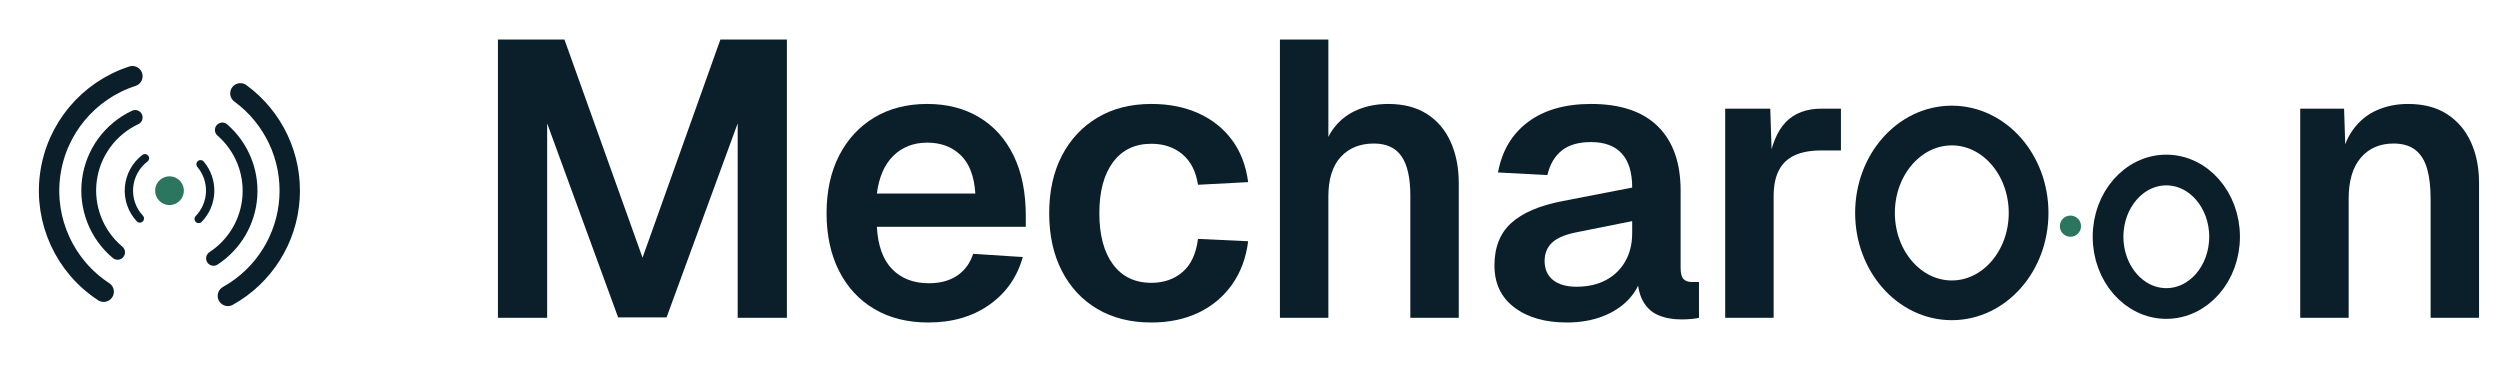
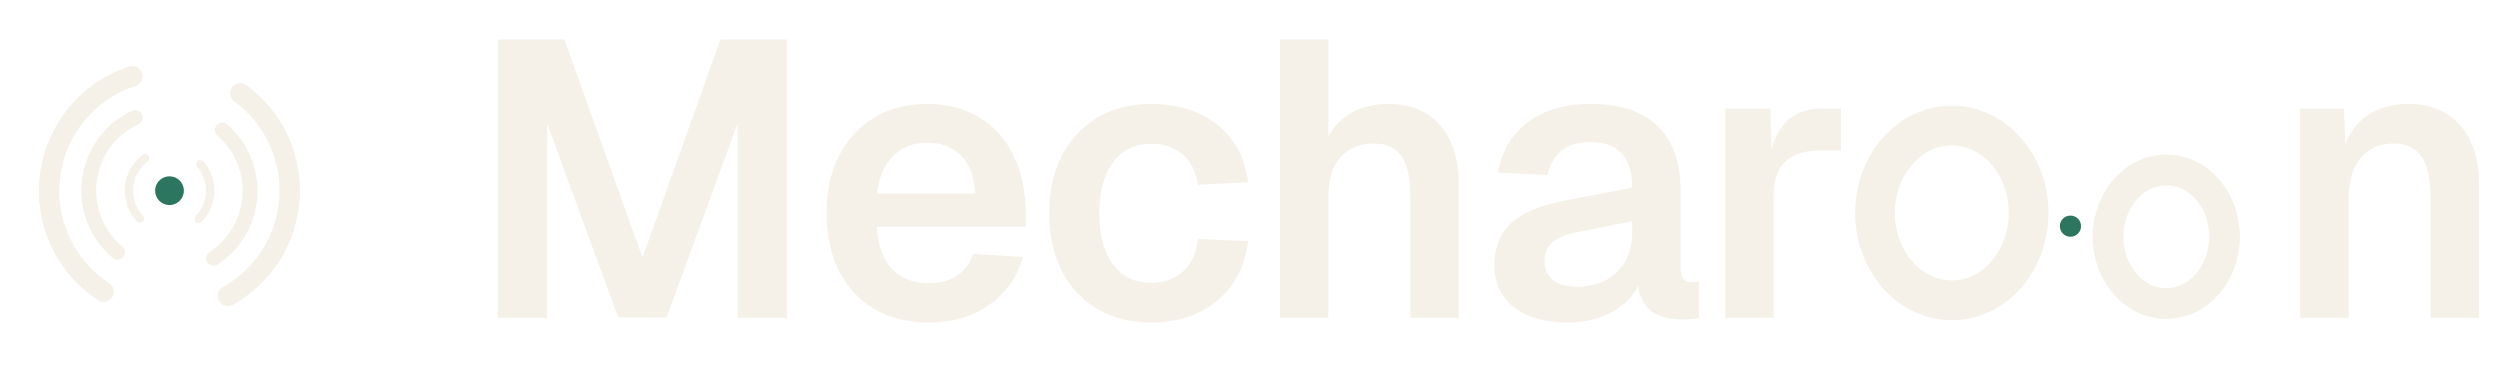
<svg xmlns="http://www.w3.org/2000/svg" viewBox="0 0 472 72" role="img" aria-labelledby="title desc">
  <defs>
    <path id="glyph-m" d="M81.2 0V710H250.88L450.16 153.4L648.8 710H818.48V0H692.88V496L511.48 1.08H387.84L206.8 496V0Z" />
    <path id="glyph-e" d="M299.24-12Q219.92-12 161.64 22.36Q103.36 56.72 71.52 119.58Q39.68 182.44 39.68 266.8Q39.68 351.16 71.52 413.52Q103.36 475.88 161 510.74Q218.64 545.6 296.68 545.6Q372.16 545.6 428.94 511.66Q485.72 477.72 516.84 413.92Q547.96 350.12 547.96 260.4V232.16H168Q171.92 160.12 207.02 124.14Q242.12 88.16 300.68 88.16Q344.4 88.16 373.22 107.8Q402.04 127.44 413.6 163.12L540.32 155.04Q518.96 78.28 454.88 33.14Q390.8-12 299.24-12ZM168 316.96H419.24Q415.04 383.16 381.76 415.02Q348.48 446.88 296.68 446.88Q244.32 446.88 210.22 413.52Q176.12 380.16 168 316.96Z" />
    <path id="glyph-c" d="M300.32-12Q221.28-12 162.82 22.36Q104.36 56.72 72.02 119.58Q39.68 182.44 39.68 266.8Q39.68 351.16 72.02 413.52Q104.36 475.88 162.82 510.74Q221.28 545.6 300.32 545.6Q367.44 545.6 420.16 521.94Q472.88 498.28 505.94 453.86Q539 409.44 547.28 346.12L419.32 339.4Q411.4 390.6 379.44 417.3Q347.48 444 300.32 444Q237.4 444 202.52 397.08Q167.64 350.16 167.64 266.8Q167.64 183.08 202.52 136.16Q237.4 89.24 300.32 89.24Q347.84 89.24 379.98 116.9Q412.12 144.56 419.32 201.32L547.28 195.32Q539.36 132 506.66 85.44Q473.96 38.88 421.24 13.44Q368.52-12 300.32-12Z" />
    <path id="glyph-h" d="M71.36 0V710H194.96V411.92L179.2 412.48Q187.76 458.28 211.58 487.54Q235.4 516.8 270.58 531.2Q305.76 545.6 347.76 545.6Q406.56 545.6 446.6 519.92Q486.64 494.24 507.14 448.38Q527.64 402.52 527.64 343.16V0H404.04V312.32Q404.04 378.88 381.76 411.74Q359.48 444.6 311.04 444.6Q257.84 444.6 226.4 410.28Q194.96 375.96 194.96 309.52V0Z" />
    <path id="glyph-a" d="M224.44-12Q141.36-12 90.52 26.36Q39.68 64.72 39.68 133.44Q39.68 202.88 82.38 241.7Q125.08 280.52 212.44 297.6L391.08 332.24Q391.08 390.24 364.44 419.28Q337.8 448.32 285.96 448.32Q238.52 448.32 211.38 426.7Q184.24 405.08 174.76 364.12L48.68 370.76Q64.04 454.04 125.68 499.82Q187.32 545.6 285.96 545.6Q398.76 545.6 456.72 488.28Q514.68 430.96 514.68 324.56V127.52Q514.68 106.64 521.9 98.96Q529.12 91.28 544.12 91.28H561.52V0Q555.72-1.72 542.76-2.94Q529.8-4.16 516.56-4.16Q483.08-4.16 457.52 6.8Q431.96 17.76 418 43.7Q404.04 69.64 404.04 115.04L415.48 108Q407.04 72.92 380.76 45.6Q354.48 18.28 314.3 3.14Q274.12-12 224.44-12ZM249 79.28Q292.64 79.28 324.38 96.36Q356.12 113.44 373.6 144.26Q391.08 175.08 391.08 215.84V246.64L249.32 218.24Q205.76 209.68 186.7 191.7Q167.64 173.72 167.64 145.04Q167.64 113.8 188.92 96.54Q210.2 79.28 249 79.28Z" />
    <path id="glyph-r" d="M71.36 0V533.6H186.4L191.12 386.64L180.96 389.28Q192.76 465.2 226.08 499.4Q259.4 533.6 316.84 533.6H366.68V426.96H316.76Q275.68 426.96 248.82 414.62Q221.96 402.28 208.46 376.48Q194.96 350.68 194.96 308.84V0Z" />
    <path id="glyph-n" d="M71.36 0V533.6H183.28L188.08 385.28L173.04 391.76Q181.6 446.68 206.42 480.42Q231.24 514.16 267.46 529.88Q303.68 545.6 346.48 545.6Q405.68 545.6 445.9 519.68Q486.12 493.76 506.88 448.26Q527.64 402.76 527.64 343.16V0H404.04V303.68Q404.04 349.08 395.06 380.42Q386.08 411.76 365.22 428.18Q344.36 444.6 309.4 444.6Q257.04 444.6 226 408.44Q194.96 372.28 194.96 303.68V0Z" />
  </defs>
  <g transform="translate(4 8) scale(.875)">
-     <g fill="none" stroke="#0B1F2A" stroke-linecap="round">
+     <g fill="none" stroke="#F5F1E8" stroke-linecap="round">
      <path d="M24 7.3A26 26 0 0 0 17.8 53.8M47.3 11A26 26 0 0 1 44.6 54.7" stroke-width="4.4" />
      <path d="M24.6 16.2A17.4 17.4 0 0 0 20.8 45.3M43.4 18.9A17.4 17.4 0 0 1 41.5 46.6" stroke-width="3.2" />
      <path d="M26.7 25A8.8 8.8 0 0 0 25.6 38M38.7 26.3A8.8 8.8 0 0 1 38.3 38.1" stroke-width="1.8" />
    </g>
    <circle cx="32" cy="32" r="3.1" fill="#2C755F" />
  </g>
  <g transform="translate(88)">
-     <g fill="#0B1F2A" transform="translate(0 60) scale(.074 -.074)">
+     <g fill="#F5F1E8" transform="translate(0 60) scale(.074 -.074)">
      <use href="#glyph-m" />
      <use href="#glyph-e" transform="translate(880)" />
      <use href="#glyph-c" transform="translate(1448)" />
      <use href="#glyph-h" transform="translate(2005)" />
      <use href="#glyph-a" transform="translate(2584)" />
      <use href="#glyph-r" transform="translate(3141)" />
    </g>
-     <ellipse cx="280.5" cy="40.2" rx="14.5" ry="16.5" fill="none" stroke="#0B1F2A" stroke-width="7.5" />
-     <ellipse cx="321" cy="44.7" rx="11" ry="12.6" fill="none" stroke="#0B1F2A" stroke-width="5.8" />
+     <ellipse cx="280.5" cy="40.2" rx="14.5" ry="16.5" fill="none" stroke="#F5F1E8" stroke-width="7.5" />
+     <ellipse cx="321" cy="44.7" rx="11" ry="12.6" fill="none" stroke="#F5F1E8" stroke-width="5.8" />
    <circle cx="302.9" cy="42.7" r="2" fill="#2C755F" />
-     <g fill="#0B1F2A" transform="translate(341 60) scale(.074 -.074)">
+     <g fill="#F5F1E8" transform="translate(341 60) scale(.074 -.074)">
      <use href="#glyph-n" />
    </g>
  </g>
</svg>
